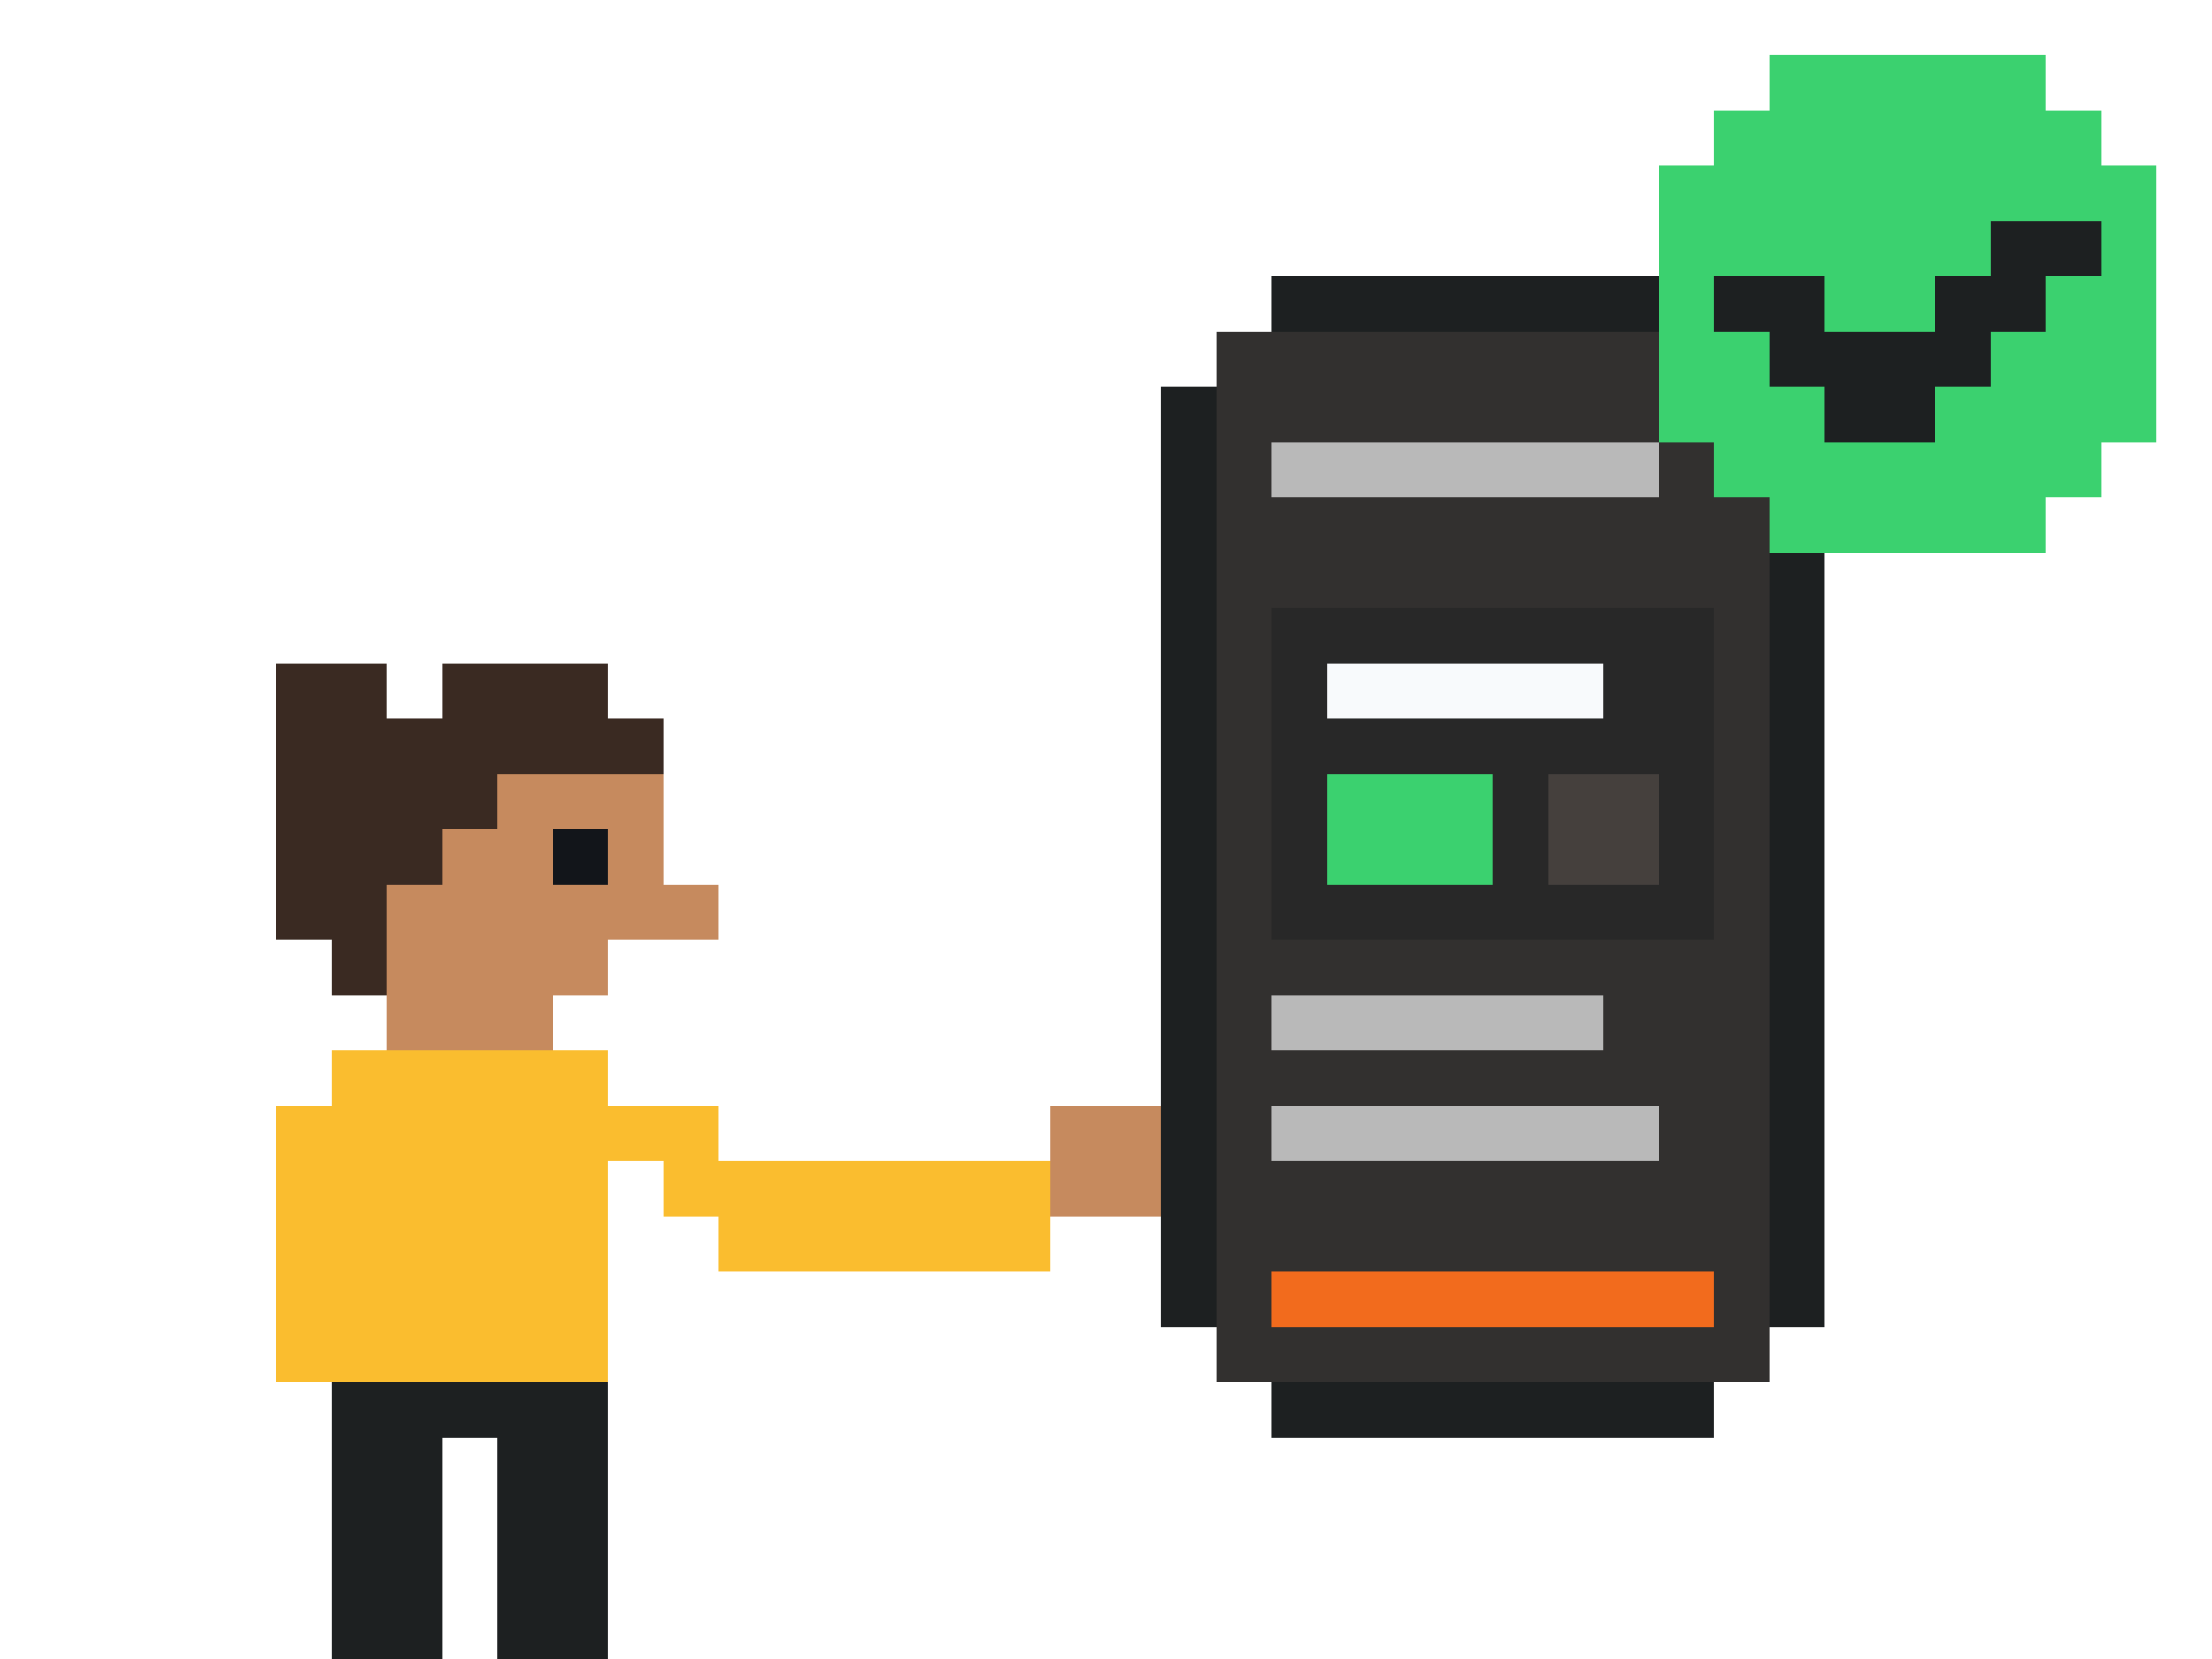
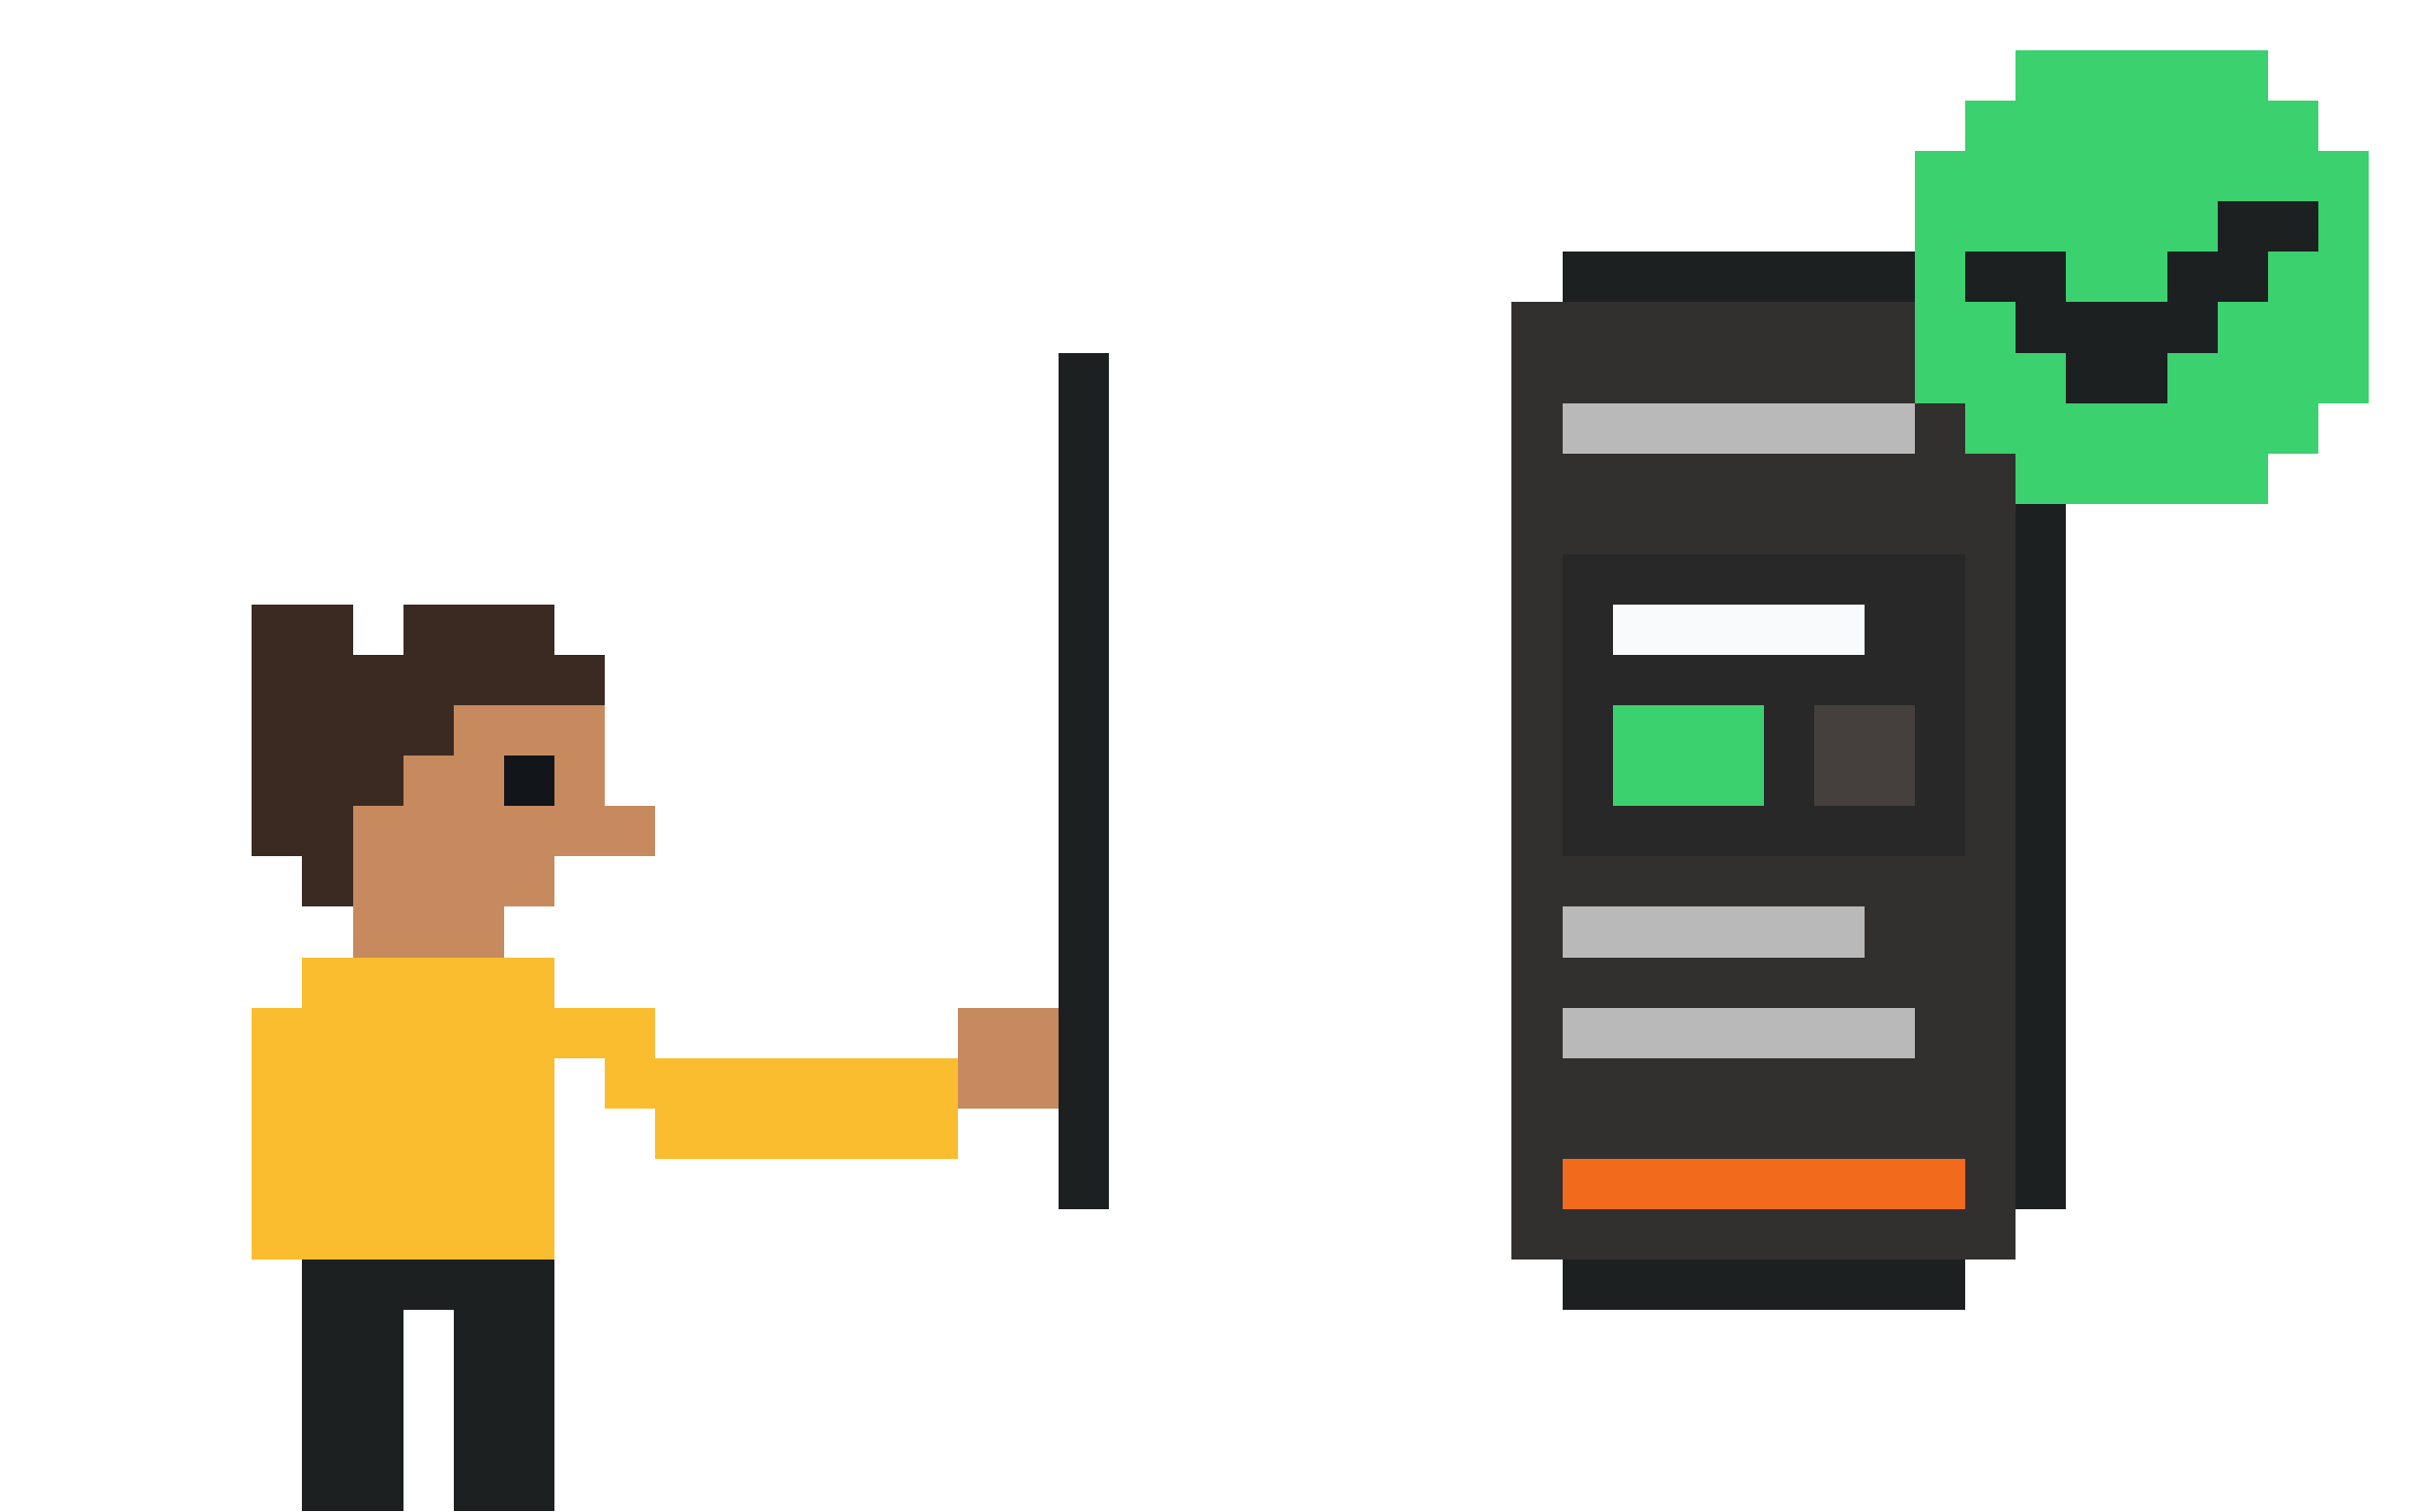
- <svg xmlns="http://www.w3.org/2000/svg" viewBox="0 0 40 30" shape-rendering="crispEdges" role="img" aria-labelledby="t">
-   <style>@media (prefers-reduced-motion:reduce){*{animation:none!important}.f,.ec,.wv1,.em{opacity:0}.f0,.eo,.wv0{opacity:1}}</style>
+ <svg xmlns="http://www.w3.org/2000/svg" viewBox="0 0 48 30" shape-rendering="crispEdges" role="img" aria-labelledby="t">
+   <style>.wv{opacity:0;animation:wv 1.8s steps(1,end) infinite}.wv1{animation-delay:.25s}.wv2{animation-delay:.5s}@keyframes wv{0%{opacity:0}8%{opacity:1}40%{opacity:0}}.ok{transform-box:fill-box;transform-origin:center;animation:ok 1.8s steps(1,end) infinite}@keyframes ok{0%,35%{transform:scale(.8)}40%,90%{transform:scale(1)}}.scr{animation:scr 1.8s steps(1,end) infinite}@keyframes scr{0%,38%{opacity:.35}42%,100%{opacity:1}}@media (prefers-reduced-motion:reduce){*{animation:none!important}.wv{opacity:1}}</style>
  <g fill="#C68A5E">
    <rect x="9" y="14" width="3" height="1" />
    <rect x="8" y="15" width="2" height="1" />
    <rect x="11" y="15" width="1" height="1" />
    <rect x="7" y="16" width="6" height="1" />
    <rect x="7" y="17" width="4" height="1" />
    <rect x="7" y="18" width="3" height="1" />
    <rect x="19" y="20" width="2" height="2" />
  </g>
-   <g fill="#3BD16F">
-     <rect x="32" y="1" width="5" height="1" />
-     <rect x="31" y="2" width="7" height="1" />
-     <rect x="30" y="3" width="9" height="1" />
-     <rect x="30" y="4" width="6" height="1" />
-     <rect x="38" y="4" width="1" height="1" />
-     <rect x="30" y="5" width="1" height="1" />
-     <rect x="33" y="5" width="2" height="1" />
-     <rect x="37" y="5" width="2" height="1" />
-     <rect x="30" y="6" width="2" height="1" />
-     <rect x="36" y="6" width="3" height="1" />
-     <rect x="30" y="7" width="3" height="1" />
-     <rect x="35" y="7" width="4" height="1" />
-     <rect x="31" y="8" width="7" height="1" />
-     <rect x="32" y="9" width="5" height="1" />
-     <rect x="24" y="14" width="3" height="2" />
+   <g fill="#3BD16F" class="ok">
+     <rect x="40" y="1" width="5" height="1" />
+     <rect x="39" y="2" width="7" height="1" />
+     <rect x="38" y="3" width="9" height="1" />
+     <rect x="38" y="4" width="6" height="1" />
+     <rect x="46" y="4" width="1" height="1" />
+     <rect x="38" y="5" width="1" height="1" />
+     <rect x="41" y="5" width="2" height="1" />
+     <rect x="45" y="5" width="2" height="1" />
+     <rect x="38" y="6" width="2" height="1" />
+     <rect x="44" y="6" width="3" height="1" />
+     <rect x="38" y="7" width="3" height="1" />
+     <rect x="43" y="7" width="4" height="1" />
+     <rect x="39" y="8" width="7" height="1" />
+     <rect x="40" y="9" width="5" height="1" />
+     <rect x="32" y="14" width="3" height="2" />
  </g>
  <g fill="#32302F">
-     <rect x="22" y="6" width="8" height="2" />
-     <rect x="22" y="8" width="1" height="1" />
+     <rect x="30" y="6" width="8" height="2" />
    <rect x="30" y="8" width="1" height="1" />
-     <rect x="22" y="9" width="10" height="2" />
-     <rect x="22" y="11" width="1" height="6" />
-     <rect x="31" y="11" width="1" height="6" />
-     <rect x="22" y="17" width="10" height="1" />
-     <rect x="22" y="18" width="1" height="1" />
-     <rect x="29" y="18" width="3" height="1" />
-     <rect x="22" y="19" width="10" height="1" />
-     <rect x="22" y="20" width="1" height="1" />
-     <rect x="30" y="20" width="2" height="1" />
-     <rect x="22" y="21" width="10" height="2" />
-     <rect x="22" y="23" width="1" height="1" />
-     <rect x="31" y="23" width="1" height="1" />
-     <rect x="22" y="24" width="10" height="1" />
+     <rect x="38" y="8" width="1" height="1" />
+     <rect x="30" y="9" width="10" height="2" />
+     <rect x="30" y="11" width="1" height="6" />
+     <rect x="39" y="11" width="1" height="6" />
+     <rect x="30" y="17" width="10" height="1" />
+     <rect x="30" y="18" width="1" height="1" />
+     <rect x="37" y="18" width="3" height="1" />
+     <rect x="30" y="19" width="10" height="1" />
+     <rect x="30" y="20" width="1" height="1" />
+     <rect x="38" y="20" width="2" height="1" />
+     <rect x="30" y="21" width="10" height="2" />
+     <rect x="30" y="23" width="1" height="1" />
+     <rect x="39" y="23" width="1" height="1" />
+     <rect x="30" y="24" width="10" height="1" />
  </g>
  <g fill="#282828">
-     <rect x="23" y="11" width="8" height="1" />
-     <rect x="23" y="12" width="1" height="1" />
-     <rect x="29" y="12" width="2" height="1" />
-     <rect x="23" y="13" width="8" height="1" />
-     <rect x="23" y="14" width="1" height="2" />
-     <rect x="27" y="14" width="1" height="2" />
-     <rect x="30" y="14" width="1" height="2" />
-     <rect x="23" y="16" width="8" height="1" />
+     <rect x="31" y="11" width="8" height="1" />
+     <rect x="31" y="12" width="1" height="1" />
+     <rect x="37" y="12" width="2" height="1" />
+     <rect x="31" y="13" width="8" height="1" />
+     <rect x="31" y="14" width="1" height="2" />
+     <rect x="35" y="14" width="1" height="2" />
+     <rect x="38" y="14" width="1" height="2" />
+     <rect x="31" y="16" width="8" height="1" />
  </g>
  <g fill="#3A2A22">
    <rect x="5" y="12" width="2" height="1" />
    <rect x="8" y="12" width="3" height="1" />
    <rect x="5" y="13" width="7" height="1" />
    <rect x="5" y="14" width="4" height="1" />
    <rect x="5" y="15" width="3" height="1" />
    <rect x="5" y="16" width="2" height="1" />
    <rect x="6" y="17" width="1" height="1" />
  </g>
  <g fill="#B9B9B9">
-     <rect x="23" y="8" width="7" height="1" />
-     <rect x="23" y="18" width="6" height="1" />
-     <rect x="23" y="20" width="7" height="1" />
+     <rect x="31" y="8" width="7" height="1" />
+     <rect x="31" y="18" width="6" height="1" />
+     <rect x="31" y="20" width="7" height="1" />
  </g>
  <g fill="#1D2021">
-     <rect x="36" y="4" width="2" height="1" />
-     <rect x="23" y="5" width="7" height="1" />
-     <rect x="31" y="5" width="2" height="1" />
-     <rect x="35" y="5" width="2" height="1" />
-     <rect x="32" y="6" width="4" height="1" />
+     <rect x="44" y="4" width="2" height="1" />
+     <rect x="31" y="5" width="7" height="1" />
+     <rect x="39" y="5" width="2" height="1" />
+     <rect x="43" y="5" width="2" height="1" />
+     <rect x="40" y="6" width="4" height="1" />
    <rect x="21" y="7" width="1" height="17" />
-     <rect x="33" y="7" width="2" height="1" />
-     <rect x="32" y="10" width="1" height="14" />
+     <rect x="41" y="7" width="2" height="1" />
+     <rect x="40" y="10" width="1" height="14" />
    <rect x="6" y="25" width="5" height="1" />
-     <rect x="23" y="25" width="8" height="1" />
+     <rect x="31" y="25" width="8" height="1" />
    <rect x="6" y="26" width="2" height="4" />
    <rect x="9" y="26" width="2" height="4" />
  </g>
-   <g fill="#F8FAFC">
-     <rect x="24" y="12" width="5" height="1" />
+   <g fill="#F8FAFC" class="scr">
+     <rect x="32" y="12" width="5" height="1" />
  </g>
  <g fill="#45403D">
-     <rect x="28" y="14" width="2" height="2" />
+     <rect x="36" y="14" width="2" height="2" />
  </g>
  <g fill="#12151A">
    <rect x="10" y="15" width="1" height="1" />
  </g>
  <g fill="#FABD2F">
    <rect x="6" y="19" width="5" height="1" />
    <rect x="5" y="20" width="8" height="1" />
    <rect x="5" y="21" width="6" height="4" />
    <rect x="12" y="21" width="7" height="1" />
    <rect x="13" y="22" width="6" height="1" />
  </g>
  <g fill="#F26B1D">
-     <rect x="23" y="23" width="8" height="1" />
+     <rect x="31" y="23" width="8" height="1" />
+   </g>
+   <g class="wv wv0" fill="#FABD2F">
+     <rect x="23" y="19" width="1" height="1" />
+     <rect x="24" y="20" width="1" height="1" />
+     <rect x="23" y="21" width="1" height="1" />
+   </g>
+   <g class="wv wv1" fill="#F26B1D">
+     <rect x="25" y="18" width="1" height="1" />
+     <rect x="26" y="19" width="1" height="1" />
+     <rect x="26" y="20" width="1" height="1" />
+     <rect x="26" y="21" width="1" height="1" />
+     <rect x="25" y="22" width="1" height="1" />
+   </g>
+   <g class="wv wv2" fill="#FABD2F">
+     <rect x="27" y="17" width="1" height="1" />
+     <rect x="28" y="18" width="1" height="1" />
+     <rect x="28" y="19" width="1" height="1" />
+     <rect x="28" y="20" width="1" height="1" />
+     <rect x="28" y="21" width="1" height="1" />
+     <rect x="28" y="22" width="1" height="1" />
+     <rect x="27" y="23" width="1" height="1" />
  </g>
</svg>
